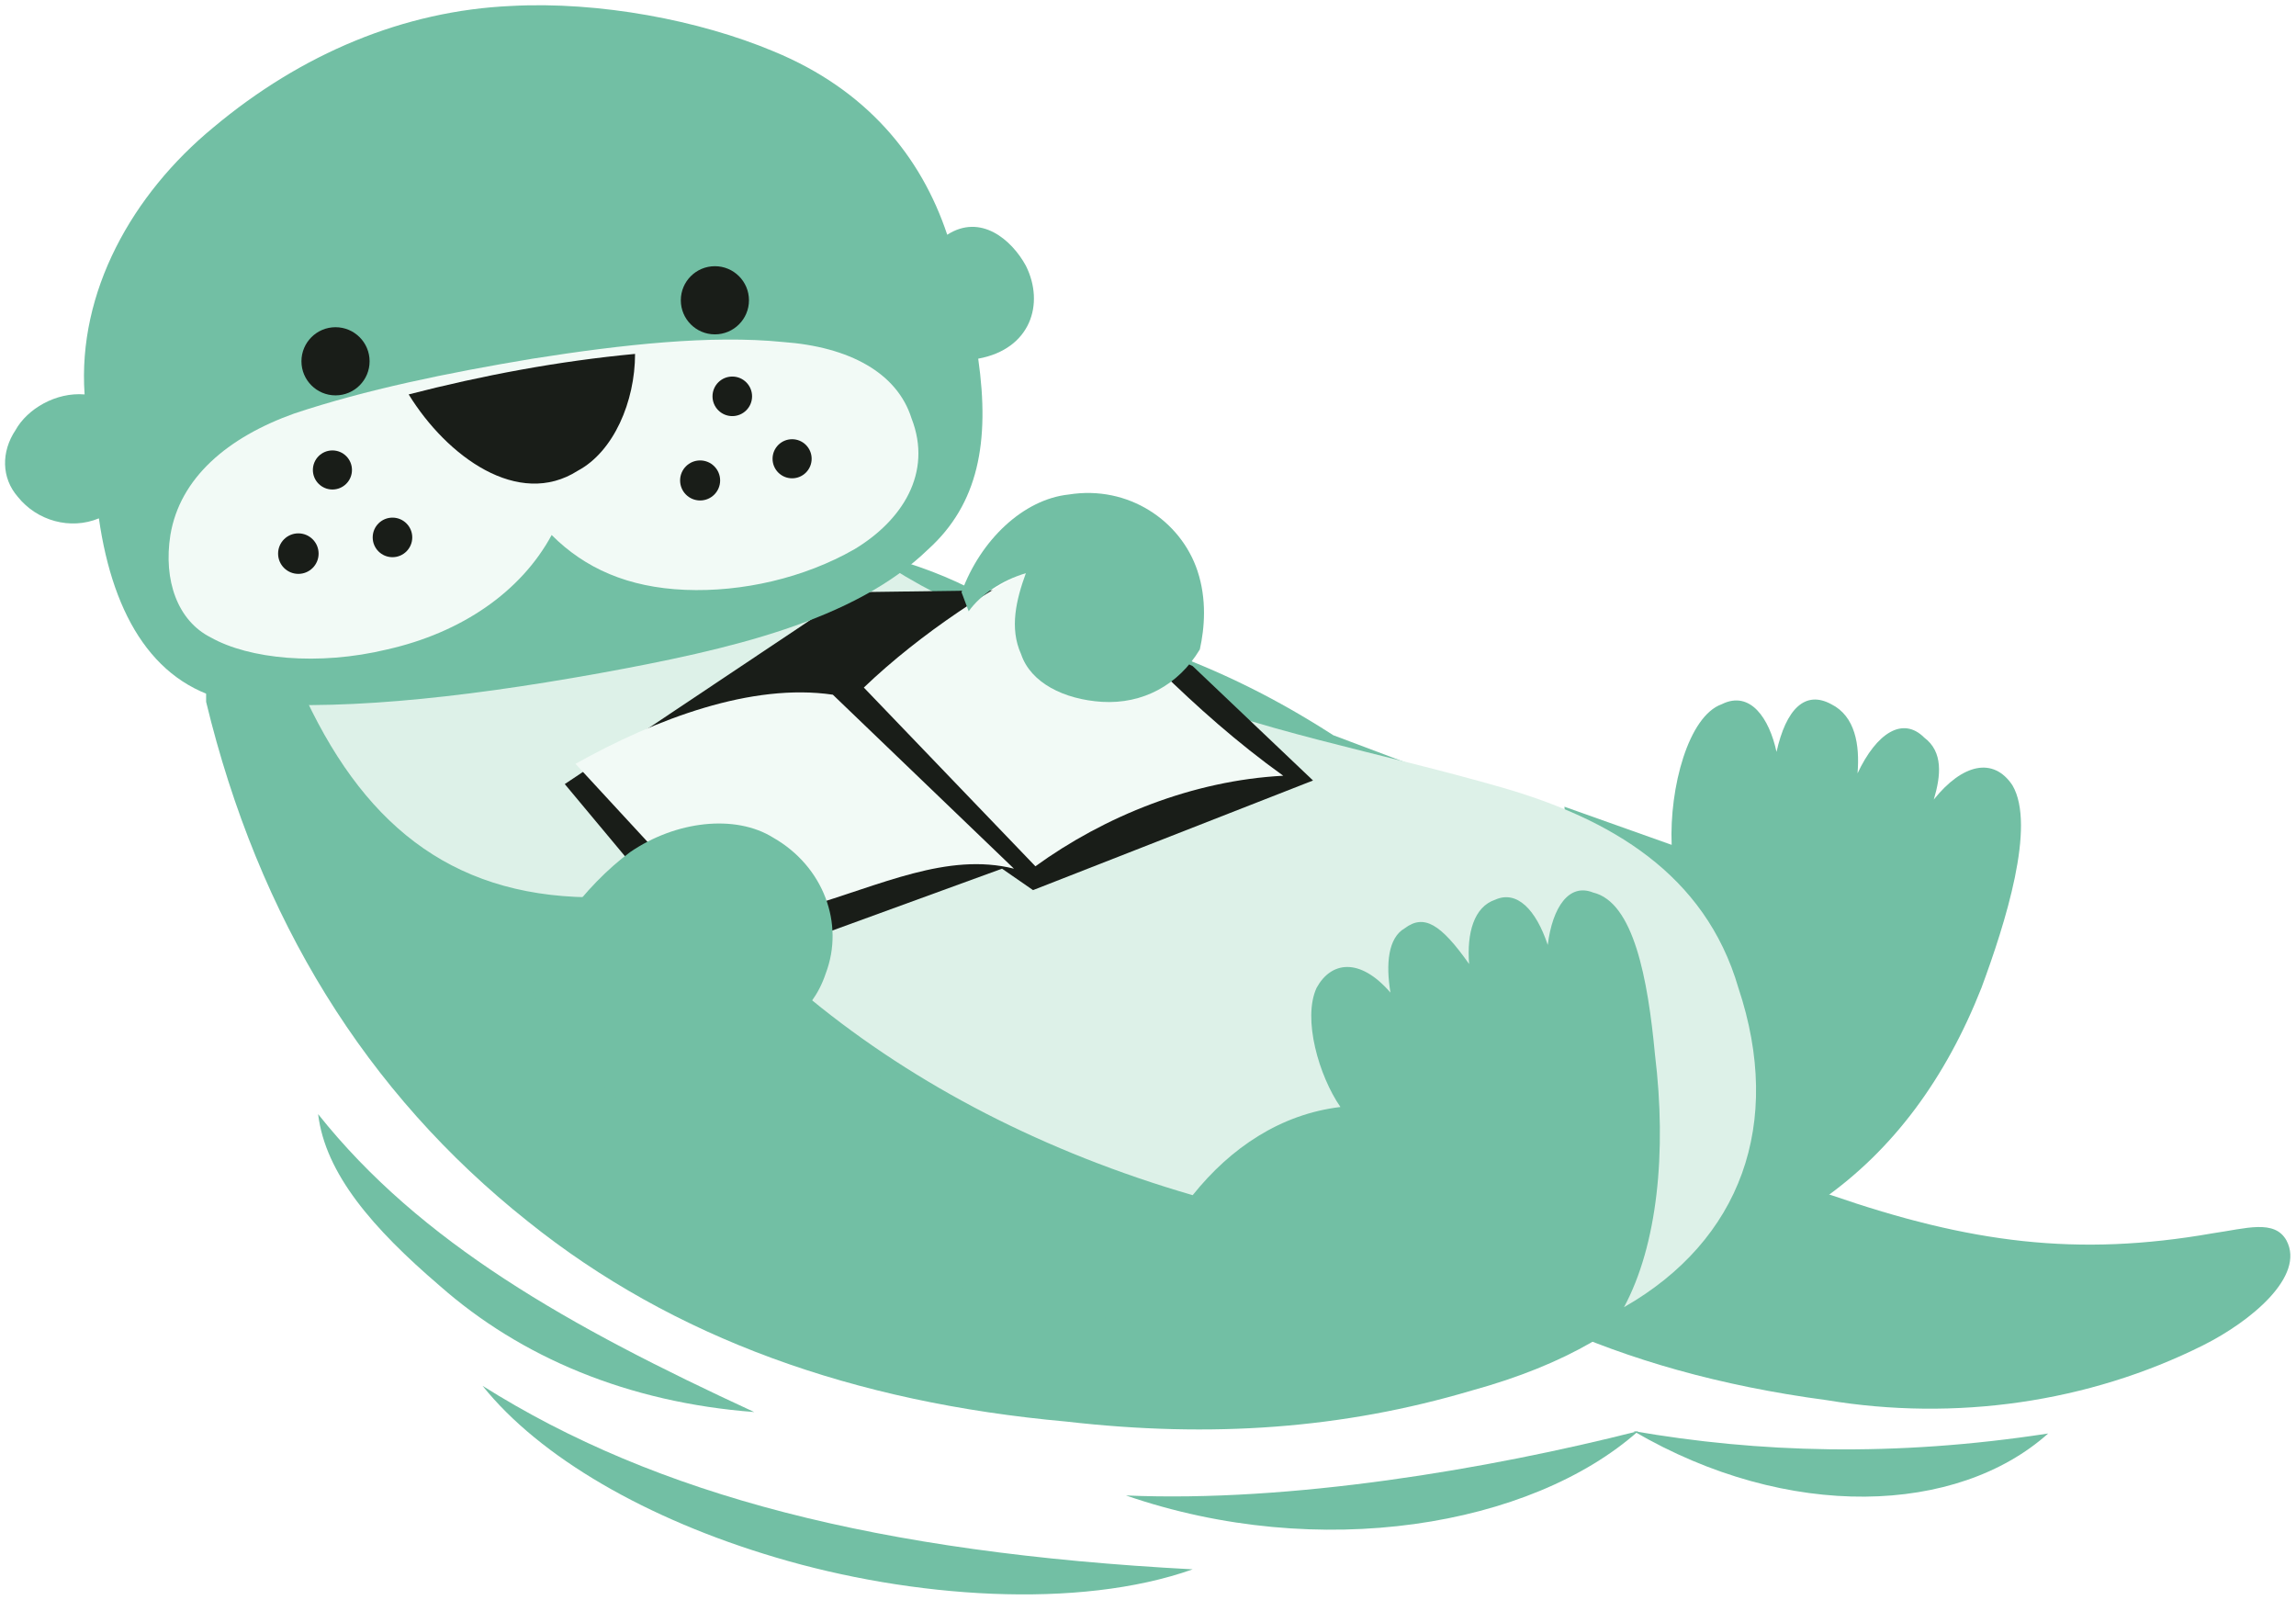
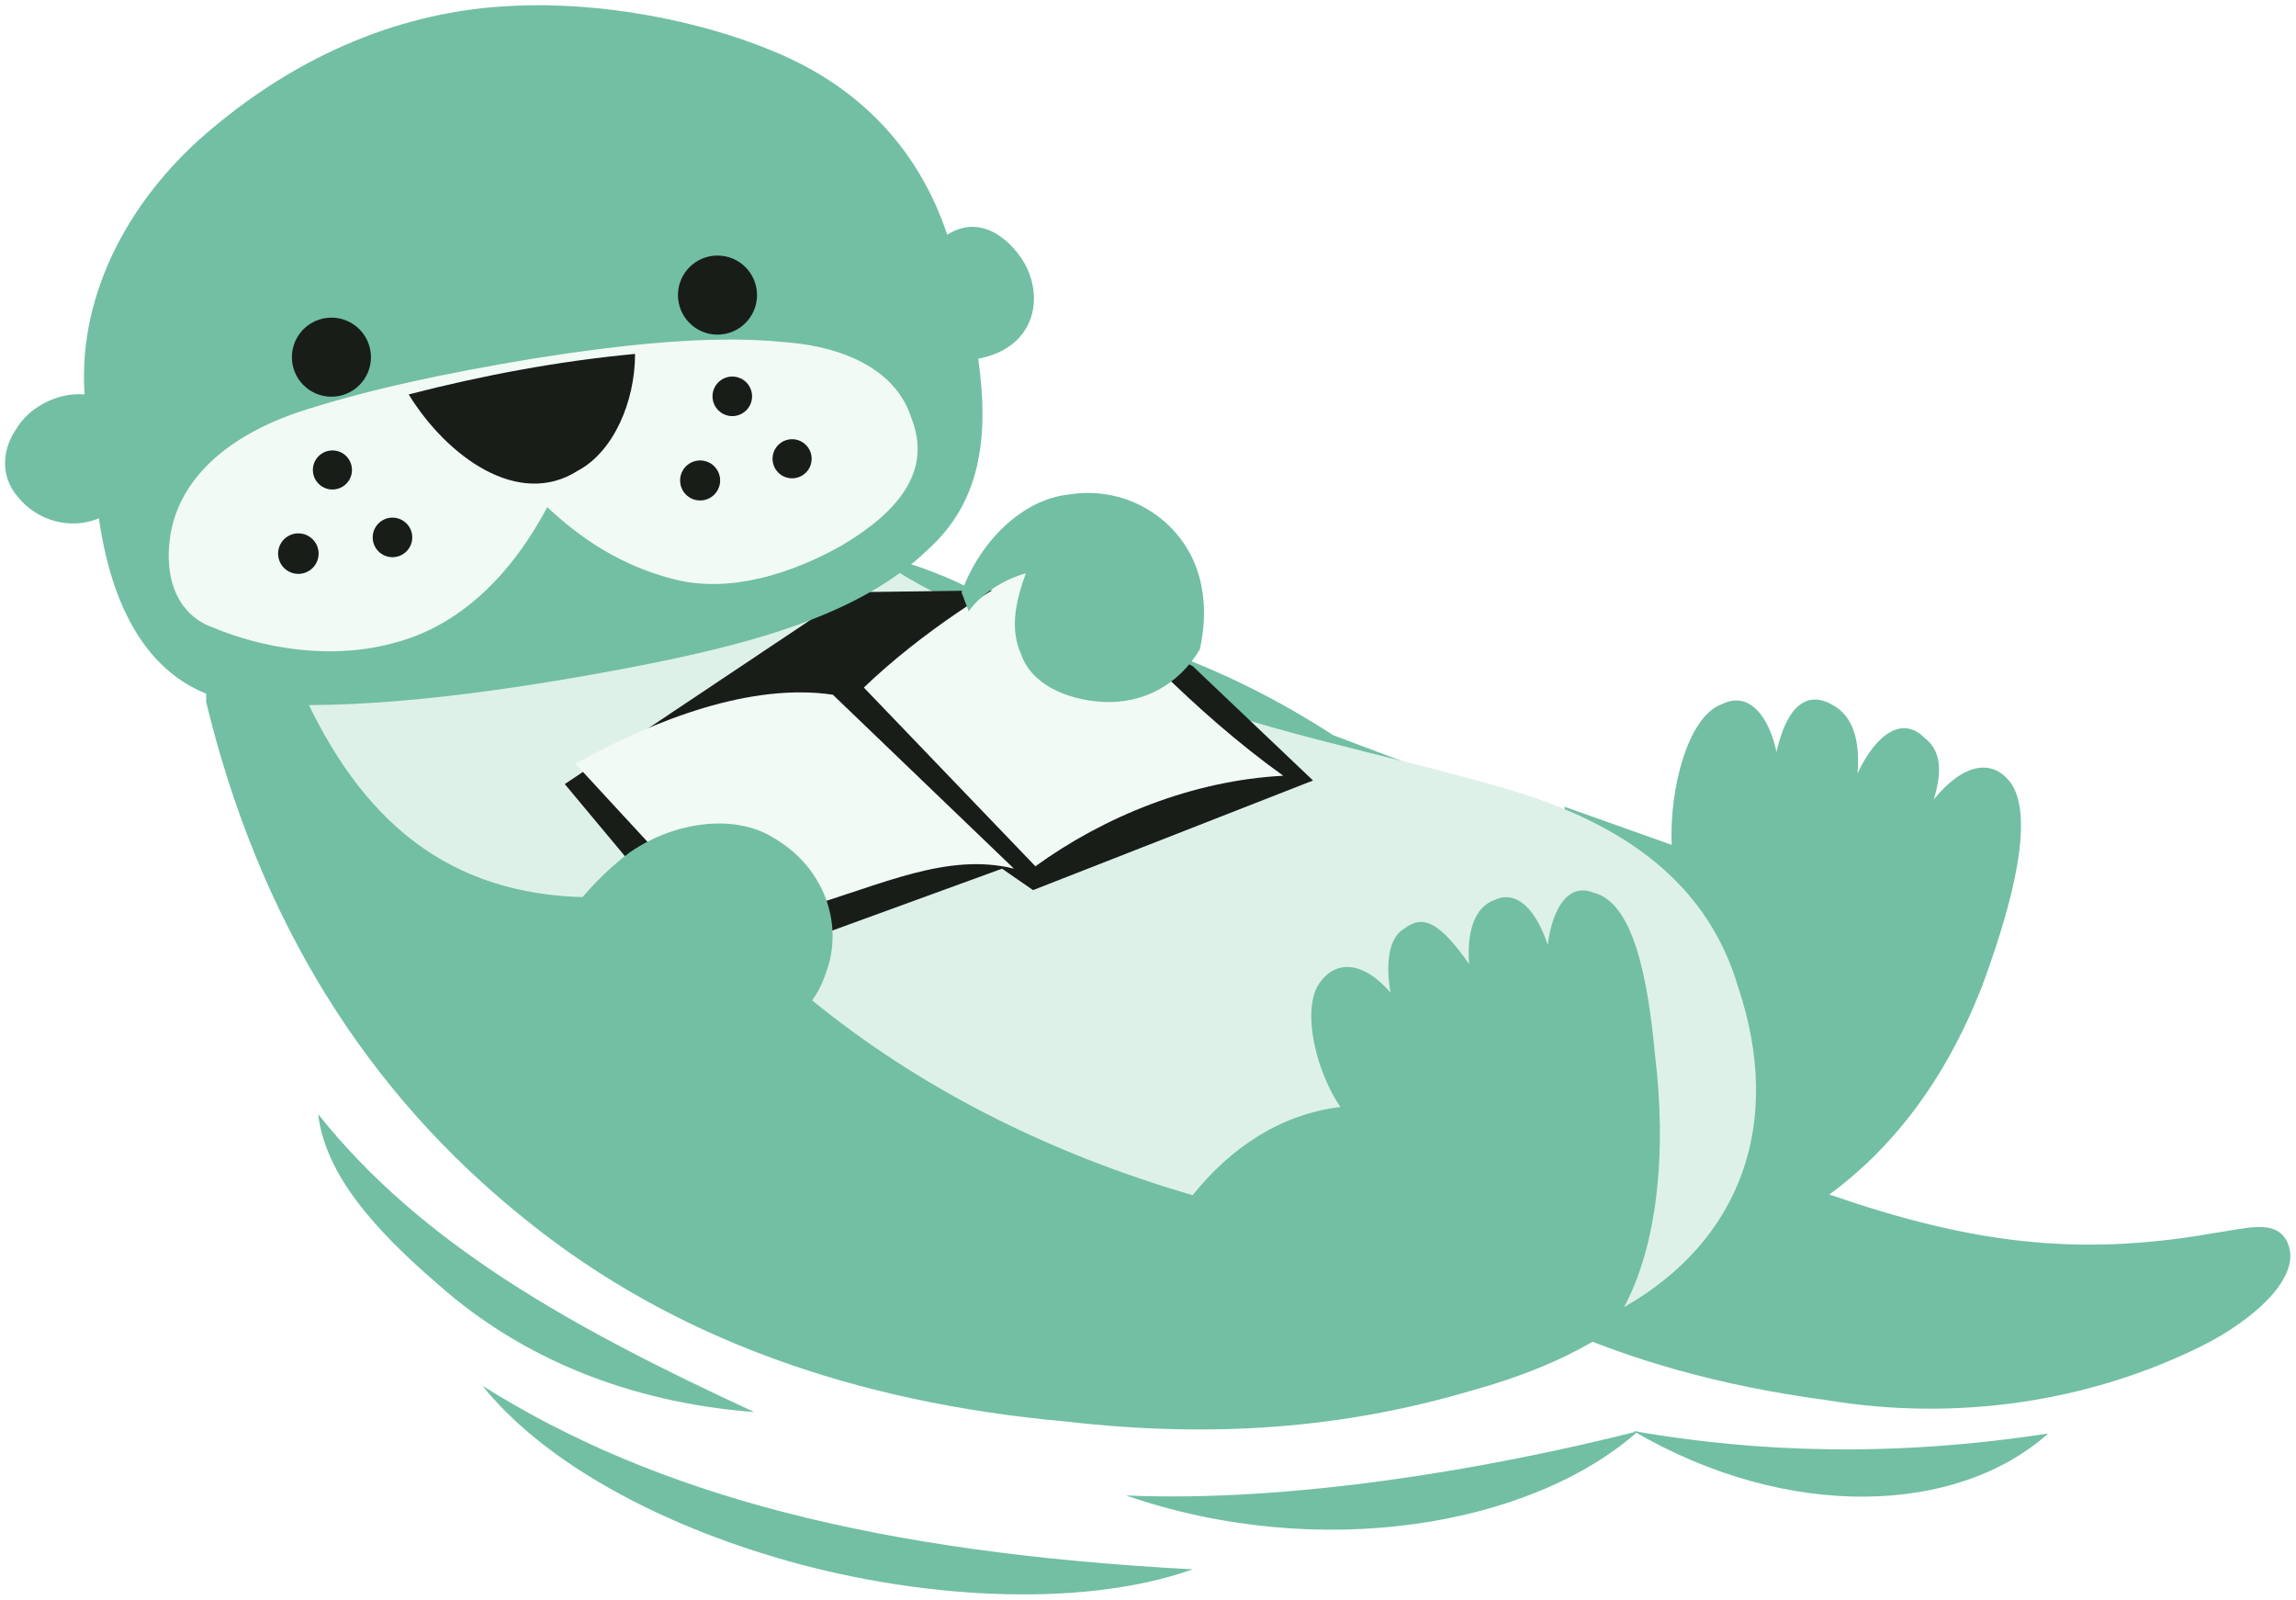
<svg xmlns="http://www.w3.org/2000/svg" viewBox="30.5 25.5 963.5 671">
  <g id="_LD8-0__qeeo360">
    <g id="_LD8-0__qeeo361">
      <path id="_LD8-0__qeeo362" d="m665 474c42 15 81 38 134 53 58 20 103 26 160 16 14-2 26-6 31 3 8 15-15 34-35 44-48 24-104 32-158 23-45-6-83-17-116-32z" fill="#72BFA4" />
      <path id="_LD8-0__qeeo363" d="m687 364 45 16c-1-24 7-54 21-59 12-6 20 6 23 20 4-18 12-26 23-20 10 5 12 17 11 29 8-17 19-24 28-15 8 6 7 16 4 26 12-15 25-18 33-6 10 17-3 58-13 85-15 38-37 68-67 89-31 22-62 30-87 23l-15-123z" fill="#72BFA4" />
    </g>
    <path d="m117 300c24-22 77-35 145-44 75-10 140-7 189 24 48 10 91 23 139 54l77 29c41 14 73 37 89 75 19 45 9 91-23 123-19 21-45 37-85 48-54 16-109 20-170 13-89-8-165-35-226-84-68-54-113-127-135-218z" fill="#72BFA4" />
    <path id="_LD8-0__qeeo364" d="m150 304c67-1 184-25 249-44 30 21 70 34 114 53s96 28 148 43c45 13 85 36 99 84 19 57 1 106-48 134 14-26 18-65 13-106-3-32-9-64-26-68-10-4-17 6-19 22-5-15-13-23-22-19-9 3-12 14-11 27-12-17-19-21-27-15-7 4-8 15-6 27-13-15-25-13-31-2-6 13 1 37 10 50-25 3-46 17-62 37-62-18-116-46-160-82 11-23 3-49-15-62-21-16-51-10-73 19-60 1-98-28-124-83z" fill="#DDF1E8" />
    <g id="_LD8-0__qeeo365">
      <path id="_LD8-0__qeeo366" d="m267.5 354.5 120.5-80.5 74-1 69 32 50.5 48-117.5 46-13-9-118 43z" fill="#191D18" />
      <path id="_LD8-0__qeeo367" d="m272 346c34-19 74-34 108-29l76 73c-28-7-56 7-87 16l-61-21z" fill="#F2FAF6" />
      <path id="_LD8-0__qeeo368" d="m393 314c24-23 55-43 78-54 31 31 59 63 98 91-38 2-75 17-104 38z" fill="#F2FAF6" />
    </g>
    <path id="_LD8-0__qeeo369" d="m434 274c8-22 26-39 45-41 25-4 47 11 54 32 4 12 3 24 1 33-9 15-24 23-41 22-16-1-30-8-34-20-5-11-2-23 2-34-10 3-19 9-24 16z" fill="#72BFA4" />
    <path id="_LD8-0__qeeo3610" d="m254 442c2-19 22-45 41-59 19-13 44-16 60-6 21 12 30 36 22 57-3 9-8 15-13 19 50 37 101 62 168 76l-2 54c-85-8-164-33-218-75-26-22-47-48-58-66z" fill="#72BFA4" />
    <g>
      <path id="_LD8-0__qeeo3611" d="m66 191c-3-43 20-84 54-112 37-31 80-49 125-51 37-2 79 6 110 19 39 16 62 44 73 77 14-9 27 2 33 13 8 16 2 35-20 39 5 35 0 61-21 80-31 30-83 42-138 52-61 11-113 16-153 12-33-6-51-35-57-77-12 5-26 1-34-9-7-8-7-19-1-28 5-9 17-16 29-15z" fill="#72BFA4" />
-       <path id="_LD8-0__qeeo3612" d="m102 250c4-24 24-41 52-51 30-10 64-17 100-23 38-6 75-10 105-7 28 2 48 13 54 32 9 23-4 43-24 55-21 12-47 18-71 17s-42-9-56-23c-13 24-38 41-69 48-29 7-58 4-74-5-14-7-20-24-17-43z" fill="#F2FAF6" />
+       <path id="_LD8-0__qeeo3612" d="M102 250C106 226 126 209 154 199C184 189 218 182 254 176C292 170 329 166 359 169C387 171 407 182 413 201C421.97 223.91 406.4 240.91 383.77 254.35C362.59 266.33 336.82 274.35 313.98 268.72C290.94 263.03 273.87 251.17 260.15 238.28C247.48 262.35 226.91 286.75 197.16 294.91C169.52 302.93 140.26 297.35 119.64 288.72C105.39 283.56 99.05 268.69 102 250Z" fill="#F2FAF6" />
      <g id="_LD8-0__qeeo3613">
        <path id="_LD8-0__qeeo3614" d="m202 191c31-8 63-14 95-17 0 20-9 41-24 49-25 16-55-6-71-32z" fill="#191D18" />
-         <circle id="_LD8-0__qeeo3615" cx="171.3" cy="177.1" r="14.3" fill="#191D18" />
-         <circle id="_LD8-0__qeeo3616" cx="330.5" cy="151.5" r="14.3" fill="#191D18" />
+         <circle id="_LD8-0__qeeo3615" cx="169.58" cy="175.37" r="16.59" fill="#191D18" />
+         <circle id="_LD8-0__qeeo3616" cx="331.59" cy="149.32" r="16.59" fill="#191D18" />
        <circle id="_LD8-0__qeeo3617" cx="170" cy="222.7" r="8.2" fill="#191D18" />
        <circle id="_LD8-0__qeeo3618" cx="155.7" cy="257.8" r="8.5" fill="#191D18" />
        <circle id="_LD8-0__qeeo3619" cx="195.2" cy="251" r="8.3" fill="#191D18" />
        <circle id="_LD8-0__qeeo3620" cx="337.8" cy="191.8" r="8.3" fill="#191D18" />
        <circle id="_LD8-0__qeeo3621" cx="324.3" cy="227.1" r="8.4" fill="#191D18" />
        <circle id="_LD8-0__qeeo3622" cx="362.9" cy="218" r="8.2" fill="#191D18" />
      </g>
    </g>
    <g id="_LD8-0__qeeo3623">
      <path id="_LD8-0__qeeo3624" d="m164 493c43 54 105 89 183 125-53-4-98-23-132-53-28-24-48-47-51-72z" fill="#72BFA4" />
      <path id="_LD8-0__qeeo3625" d="m233 607c73 46 166 70 298 77-48 17-118 12-175-5-54-16-99-42-123-72z" fill="#72BFA4" />
      <path id="_LD8-0__qeeo3626" d="m503 653c69 3 152-11 215-27-45 40-134 55-215 27z" fill="#72BFA4" />
      <path id="_LD8-0__qeeo3627" d="m716 626c52 9 109 11 174 1-38 34-109 37-174-1z" fill="#72BFA4" />
    </g>
  </g>
</svg>
